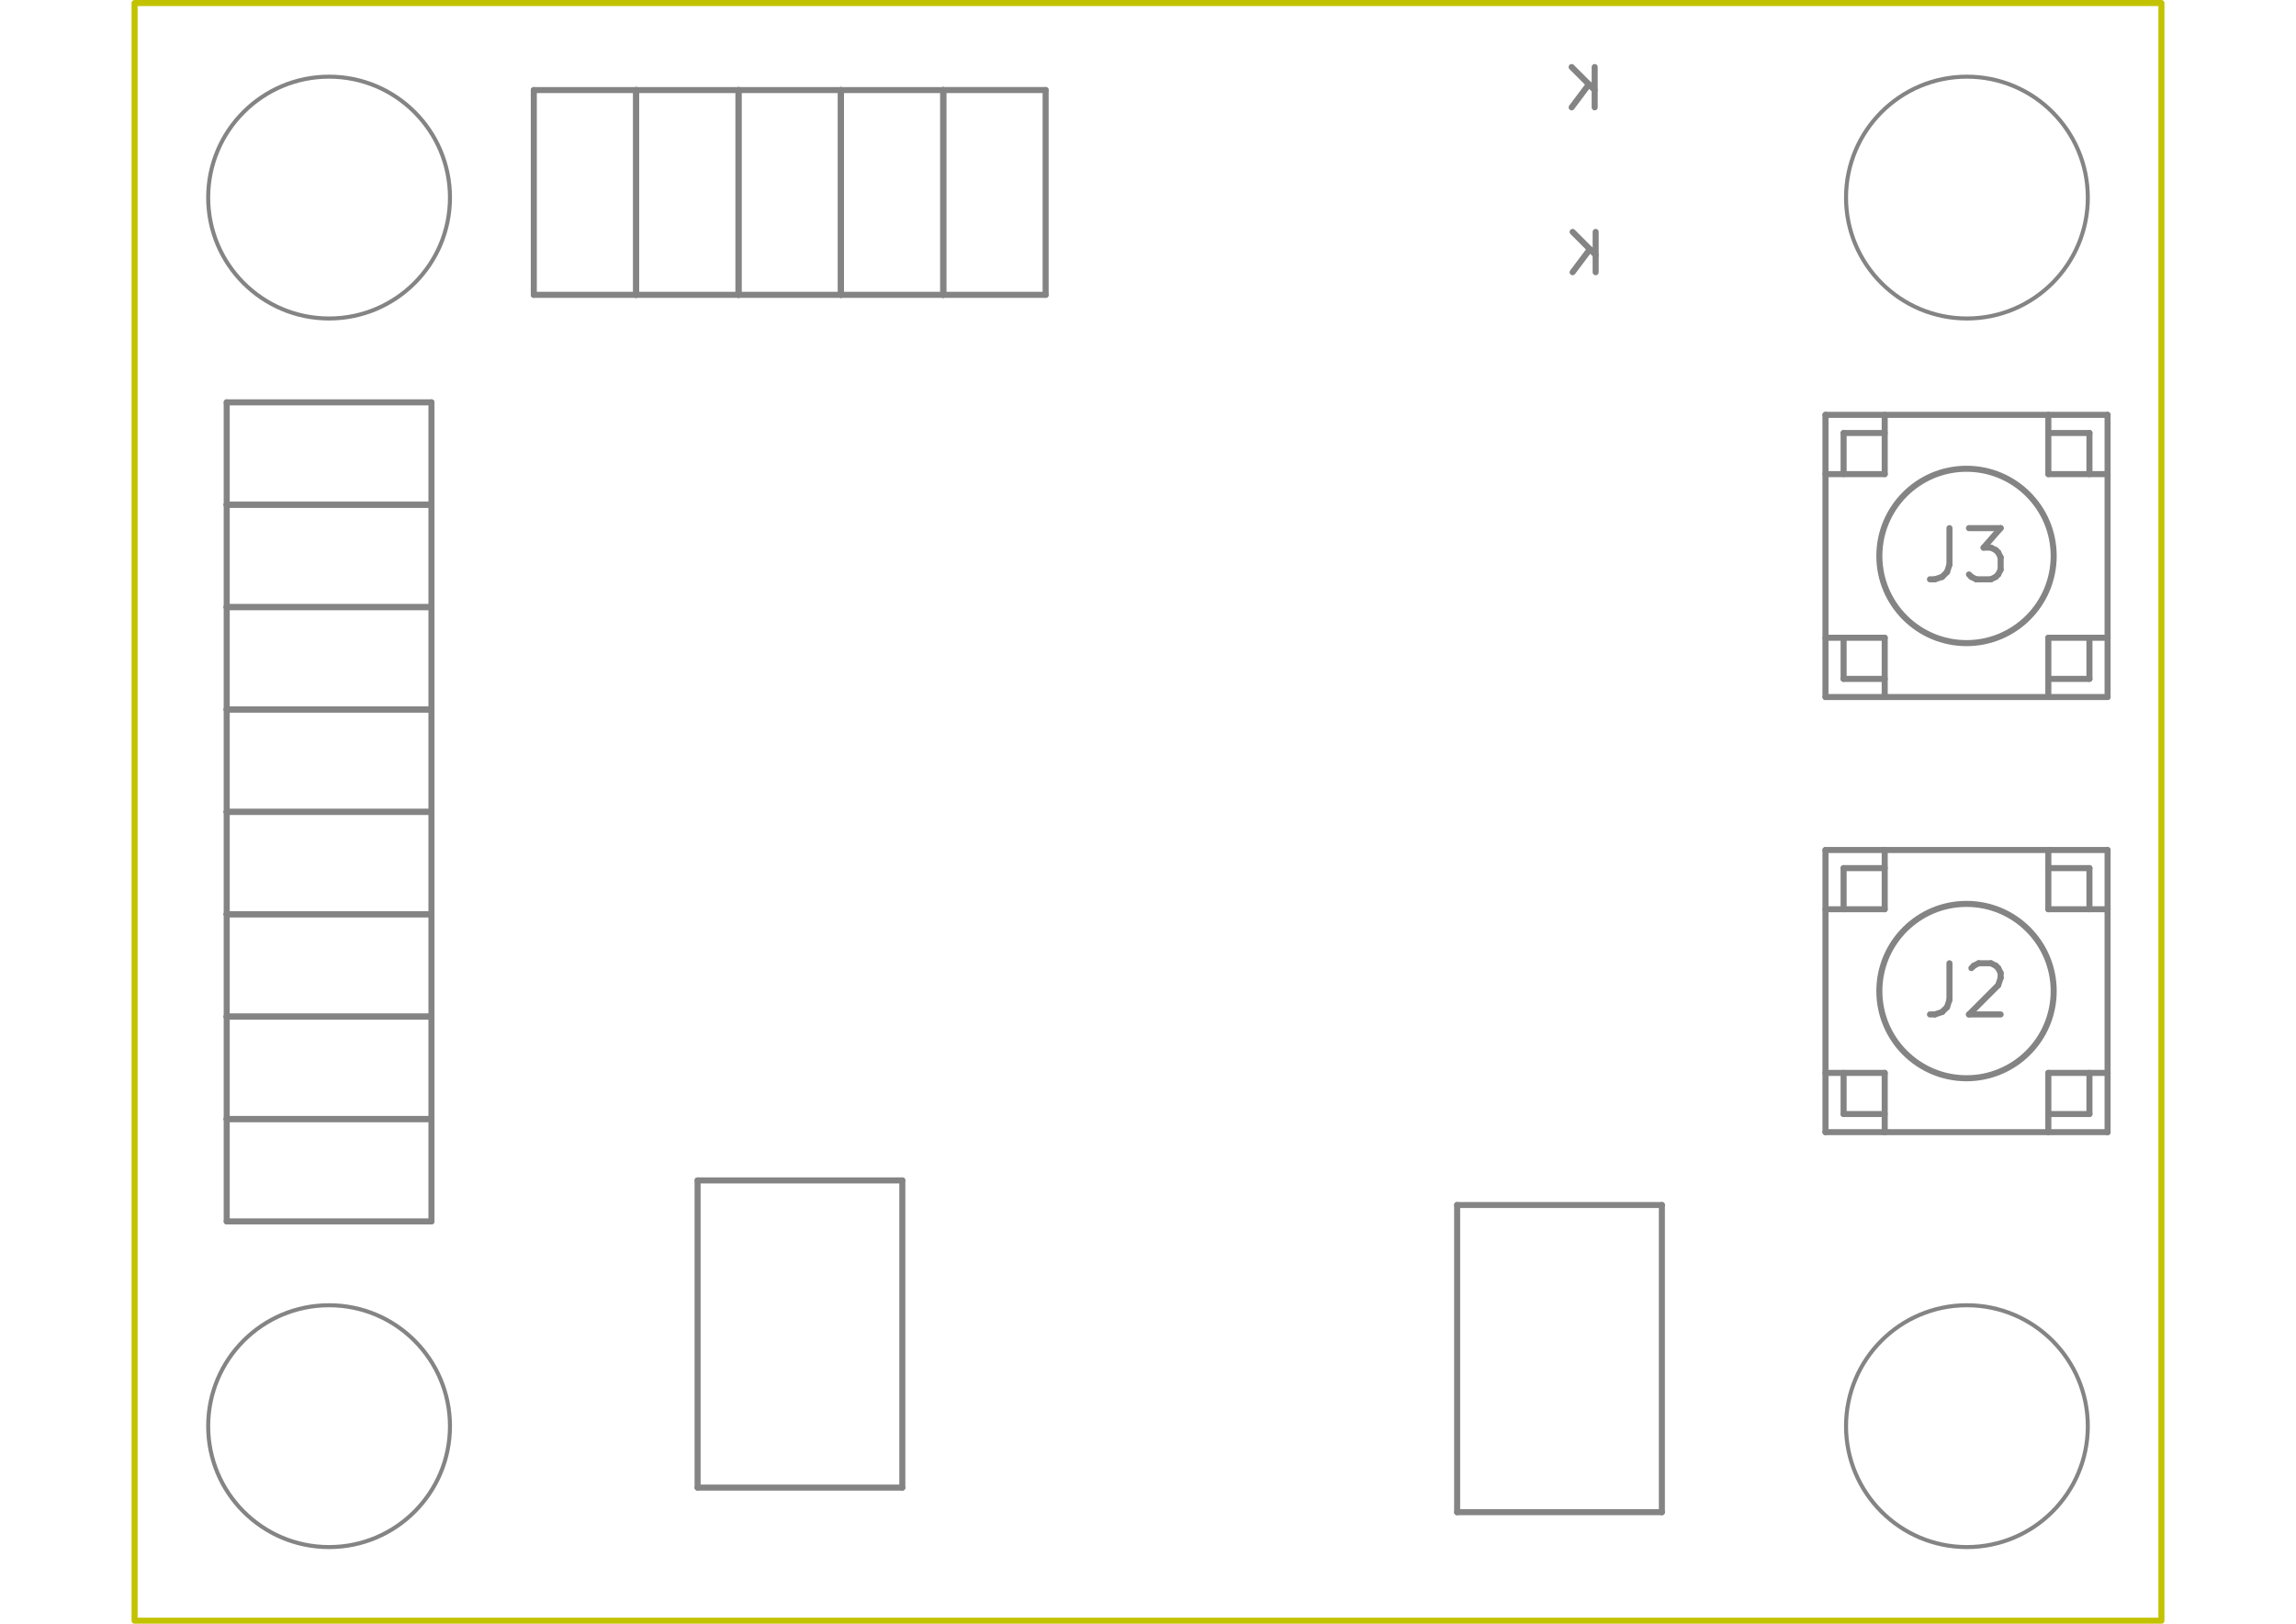
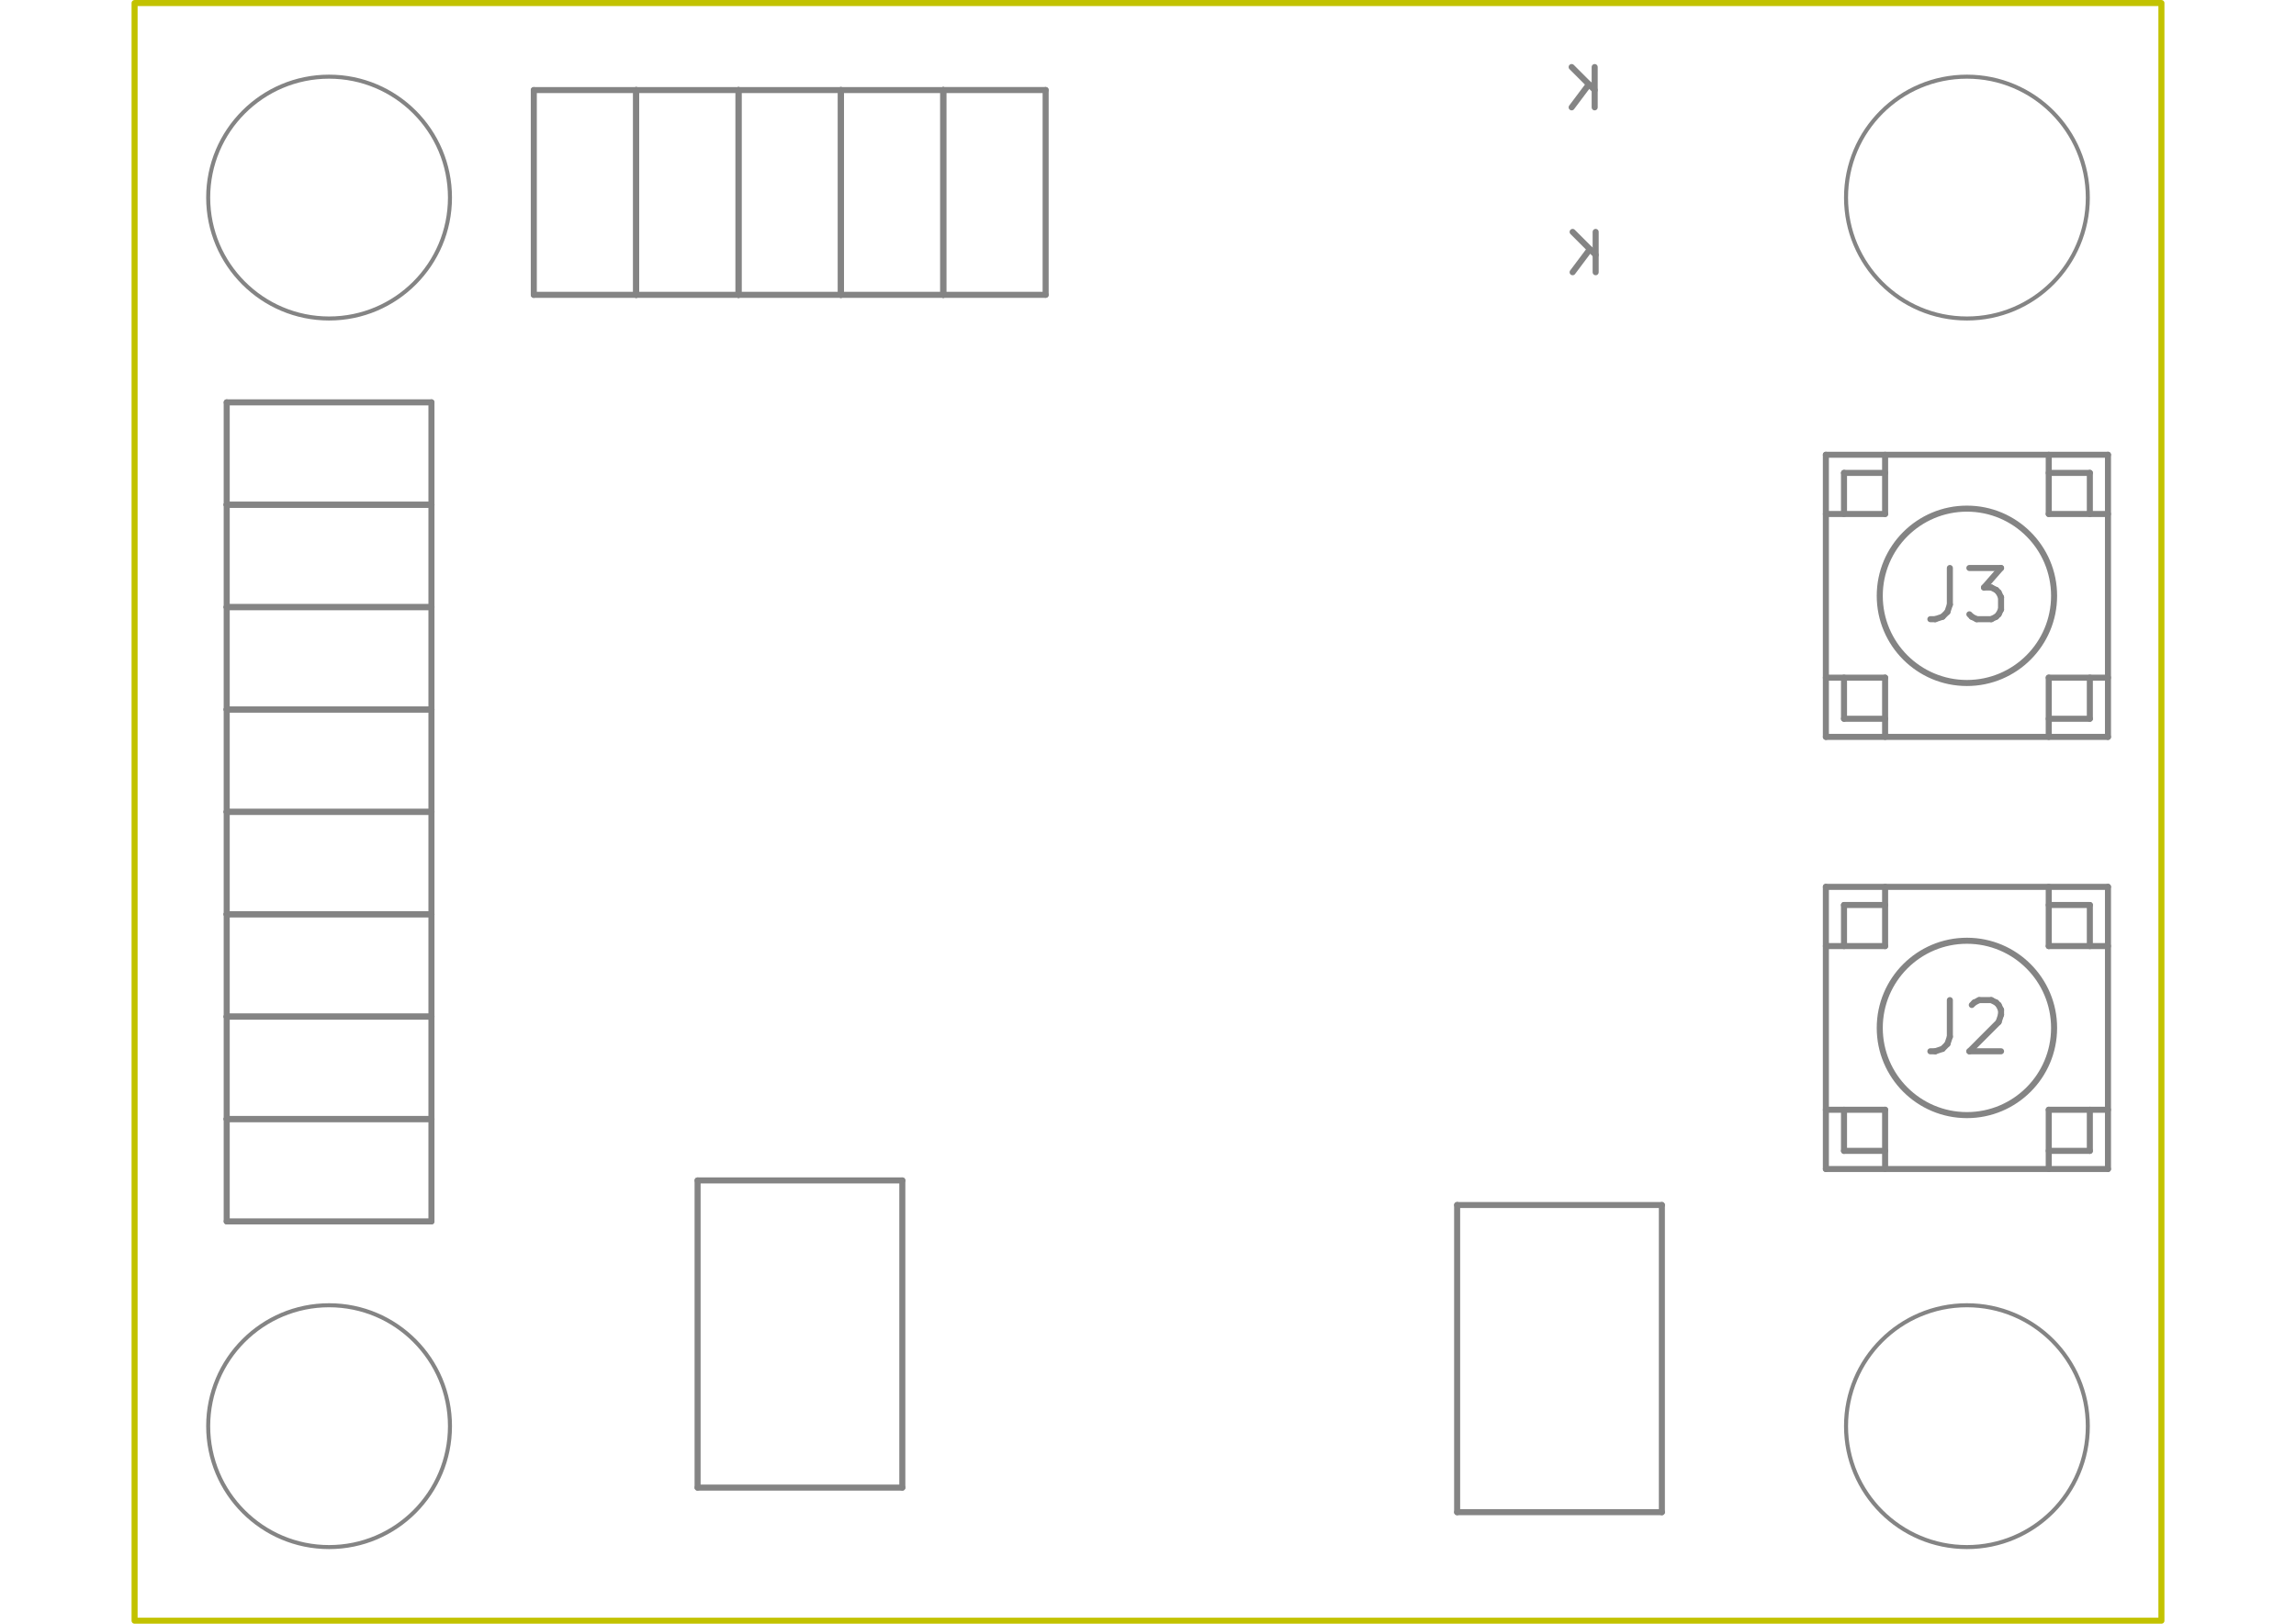
<svg xmlns="http://www.w3.org/2000/svg" version="1.1" width="297.002mm" height="210.007mm" viewBox="0 0 297.002 210.007">
  <g style="fill:#848484; fill-opacity:1;stroke:#848484; stroke-opacity:1; stroke-linecap:round; stroke-linejoin:round;" transform="translate(0 0) scale(1 1)">
</g>
  <g style="fill:none;  stroke:#848484; stroke-width:0.782; stroke-opacity:1;  stroke-linecap:round; stroke-linejoin:round;">
-     <text x="254.382" y="75.213" textLength="12.372" font-size="8.828" lengthAdjust="spacingAndGlyphs" text-anchor="middle" opacity="0">J3</text>
+     <text x="254.434" y="80.371" textLength="12.372" font-size="8.828" lengthAdjust="spacingAndGlyphs" text-anchor="middle" opacity="0">J3</text>
    <g class="stroked-text">
-       <path d="M252.175 68.305 L252.175 73.034 " />
-       <path d="M252.175 73.034 L251.86 73.98 " />
-       <path d="M251.86 73.98 L251.23 74.61 " />
-       <path d="M251.23 74.61 L250.284 74.925 " />
-       <path d="M250.284 74.925 L249.653 74.925 " />
-       <path d="M254.698 68.305 L258.796 68.305 " />
-       <path d="M258.796 68.305 L256.589 70.827 " />
-       <path d="M256.589 70.827 L257.535 70.827 " />
-       <path d="M257.535 70.827 L258.166 71.142 " />
-       <path d="M258.166 71.142 L258.481 71.457 " />
-       <path d="M258.481 71.457 L258.796 72.088 " />
-       <path d="M258.796 72.088 L258.796 73.664 " />
-       <path d="M258.796 73.664 L258.481 74.295 " />
-       <path d="M258.481 74.295 L258.166 74.61 " />
-       <path d="M258.166 74.61 L257.535 74.925 " />
-       <path d="M257.535 74.925 L255.643 74.925 " />
-       <path d="M255.643 74.925 L255.013 74.61 " />
-       <path d="M255.013 74.61 L254.698 74.295 " />
+       <path d="M252.227 73.462 L252.227 78.191 " />
+       <path d="M252.227 78.191 L251.912 79.137 " />
+       <path d="M251.912 79.137 L251.281 79.767 " />
+       <path d="M251.281 79.767 L250.336 80.082 " />
+       <path d="M250.336 80.082 L249.705 80.082 " />
+       <path d="M254.75 73.462 L258.848 73.462 " />
+       <path d="M258.848 73.462 L256.641 75.984 " />
+       <path d="M256.641 75.984 L257.587 75.984 " />
+       <path d="M257.587 75.984 L258.218 76.299 " />
+       <path d="M258.218 76.299 L258.533 76.614 " />
+       <path d="M258.533 76.614 L258.848 77.245 " />
+       <path d="M258.848 77.245 L258.848 78.821 " />
+       <path d="M258.848 78.821 L258.533 79.452 " />
+       <path d="M258.533 79.452 L258.218 79.767 " />
+       <path d="M258.218 79.767 L257.587 80.082 " />
+       <path d="M257.587 80.082 L255.695 80.082 " />
+       <path d="M255.695 80.082 L255.065 79.767 " />
+       <path d="M255.065 79.767 L254.75 79.452 " />
    </g>
-     <text x="254.382" y="131.49" textLength="12.372" font-size="8.828" lengthAdjust="spacingAndGlyphs" text-anchor="middle" opacity="0">J2</text>
+     <text x="254.434" y="136.257" textLength="12.372" font-size="8.828" lengthAdjust="spacingAndGlyphs" text-anchor="middle" opacity="0">J2</text>
    <g class="stroked-text">
-       <path d="M252.175 124.582 L252.175 129.311 " />
-       <path d="M252.175 129.311 L251.86 130.256 " />
-       <path d="M251.86 130.256 L251.23 130.887 " />
-       <path d="M251.23 130.887 L250.284 131.202 " />
-       <path d="M250.284 131.202 L249.653 131.202 " />
-       <path d="M255.013 125.212 L255.328 124.897 " />
-       <path d="M255.328 124.897 L255.959 124.582 " />
-       <path d="M255.959 124.582 L257.535 124.582 " />
-       <path d="M257.535 124.582 L258.166 124.897 " />
-       <path d="M258.166 124.897 L258.481 125.212 " />
-       <path d="M258.481 125.212 L258.796 125.843 " />
-       <path d="M258.796 125.843 L258.796 126.473 " />
-       <path d="M258.796 126.473 L258.481 127.419 " />
-       <path d="M258.481 127.419 L254.698 131.202 " />
-       <path d="M254.698 131.202 L258.796 131.202 " />
+       <path d="M252.227 129.349 L252.227 134.078 " />
+       <path d="M252.227 134.078 L251.912 135.024 " />
+       <path d="M251.912 135.024 L251.281 135.654 " />
+       <path d="M251.281 135.654 L250.336 135.969 " />
+       <path d="M250.336 135.969 L249.705 135.969 " />
+       <path d="M255.065 129.979 L255.38 129.664 " />
+       <path d="M255.38 129.664 L256.011 129.349 " />
+       <path d="M256.011 129.349 L257.587 129.349 " />
+       <path d="M257.587 129.349 L258.218 129.664 " />
+       <path d="M258.218 129.664 L258.533 129.979 " />
+       <path d="M258.533 129.979 L258.848 130.61 " />
+       <path d="M258.848 130.61 L258.848 131.24 " />
+       <path d="M258.848 131.24 L258.533 132.186 " />
+       <path d="M258.533 132.186 L254.75 135.969 " />
+       <path d="M254.75 135.969 L258.848 135.969 " />
    </g>
    <text x="205.043" y="35.443" transform="scale(-1 1) translate(-410.0859 0)" textLength="6.517" font-size="6.951" lengthAdjust="spacingAndGlyphs" text-anchor="middle" opacity="0">K</text>
    <g class="stroked-text">
      <path d="M206.408 35.208 L206.408 29.994 " />
      <path d="M203.429 35.208 L205.664 32.229 " />
      <path d="M203.429 29.994 L206.408 32.974 " />
    </g>
    <text x="204.916" y="14.12" transform="scale(-1 1) translate(-409.8325 0)" textLength="6.517" font-size="6.951" lengthAdjust="spacingAndGlyphs" text-anchor="middle" opacity="0">K</text>
    <g class="stroked-text">
      <path d="M206.282 13.884 L206.282 8.671 " />
      <path d="M203.303 13.884 L205.537 10.905 " />
      <path d="M203.303 8.671 L206.282 11.65 " />
    </g>
    <path d="M29.326 144.728 L55.81 144.728 " />
    <path d="M29.326 157.97 L29.326 144.728 " />
    <path d="M55.81 144.728 L55.81 157.97 " />
    <path d="M55.81 157.97 L29.326 157.97 " />
    <path d="M90.238 152.673 L116.721 152.673 " />
    <path d="M90.238 192.399 L90.238 152.673 " />
    <path d="M116.721 152.673 L116.721 192.399 " />
    <path d="M116.721 192.399 L90.238 192.399 " />
    <path d="M188.491 155.851 L214.974 155.851 " />
    <path d="M188.491 195.577 L188.491 155.851 " />
    <path d="M214.974 155.851 L214.974 195.577 " />
    <path d="M214.974 195.577 L188.491 195.577 " />
    <path d="M29.326 91.762 L55.81 91.762 " />
    <path d="M29.326 105.004 L29.326 91.762 " />
    <path d="M55.81 91.762 L55.81 105.004 " />
    <path d="M55.81 105.004 L29.326 105.004 " />
    <path d="M29.326 65.279 L55.81 65.279 " />
    <path d="M29.326 78.52 L29.326 65.279 " />
    <path d="M55.81 65.279 L55.81 78.52 " />
    <path d="M55.81 78.52 L29.326 78.52 " />
    <path d="M29.326 105.004 L55.81 105.004 " />
    <path d="M29.326 118.245 L29.326 105.004 " />
    <path d="M55.81 105.004 L55.81 118.245 " />
    <path d="M55.81 118.245 L29.326 118.245 " />
    <path d="M29.326 131.487 L55.81 131.487 " />
    <path d="M29.326 144.728 L29.326 131.487 " />
    <path d="M55.81 131.487 L55.81 144.728 " />
    <path d="M55.81 144.728 L29.326 144.728 " />
    <path d="M29.326 118.245 L55.81 118.245 " />
    <path d="M29.326 131.487 L29.326 118.245 " />
    <path d="M55.81 118.245 L55.81 131.487 " />
    <path d="M55.81 131.487 L29.326 131.487 " />
  </g>
  <g style="fill:none;  stroke:#848484; stroke-width:0.521; stroke-opacity:1;  stroke-linecap:round; stroke-linejoin:round;">
    <circle cx="42.568" cy="25.554" r="15.638" />
    <circle cx="254.434" cy="25.554" r="15.638" />
    <circle cx="42.568" cy="184.453" r="15.638" />
    <circle cx="254.434" cy="184.453" r="15.638" />
  </g>
  <g style="fill:none;  stroke:#848484; stroke-width:0.782; stroke-opacity:1;  stroke-linecap:round; stroke-linejoin:round;">
-     <path d="M236.136 53.657 L236.136 90.149 " />
-     <path d="M236.136 82.486 L243.799 82.486 " />
-     <path d="M236.136 90.149 L272.629 90.149 " />
-     <path d="M238.482 56.003 L238.482 61.32 " />
-     <path d="M238.482 87.803 L238.482 82.486 " />
-     <path d="M243.799 53.657 L243.799 61.32 " />
-     <path d="M243.799 56.003 L238.482 56.003 " />
-     <path d="M243.799 61.32 L236.136 61.32 " />
-     <path d="M243.799 82.486 L243.799 90.149 " />
-     <path d="M243.799 87.803 L238.482 87.803 " />
-     <path d="M264.965 53.657 L264.965 61.32 " />
-     <path d="M264.965 61.32 L272.629 61.32 " />
-     <path d="M264.965 82.486 L272.629 82.486 " />
-     <path d="M264.965 87.803 L270.283 87.803 " />
-     <path d="M264.965 90.149 L264.965 82.486 " />
-     <path d="M270.283 56.003 L264.965 56.003 " />
-     <path d="M270.283 56.003 L270.283 61.32 " />
-     <path d="M270.283 87.803 L270.283 82.486 " />
-     <path d="M272.629 53.657 L236.136 53.657 " />
-     <path d="M272.629 90.149 L272.629 53.657 " />
-     <circle cx="254.382" cy="71.903" r="11.275" />
+     <path d="M236.188 58.814 L236.188 95.306 " />
+     <path d="M236.188 87.643 L243.851 87.643 " />
+     <path d="M236.188 95.306 L272.681 95.306 " />
+     <path d="M238.534 61.16 L238.534 66.477 " />
+     <path d="M238.534 92.96 L238.534 87.643 " />
+     <path d="M243.851 58.814 L243.851 66.477 " />
+     <path d="M243.851 61.16 L238.534 61.16 " />
+     <path d="M243.851 66.477 L236.188 66.477 " />
+     <path d="M243.851 87.643 L243.851 95.306 " />
+     <path d="M243.851 92.96 L238.534 92.96 " />
+     <path d="M265.017 58.814 L265.017 66.477 " />
+     <path d="M265.017 66.477 L272.681 66.477 " />
+     <path d="M265.017 87.643 L272.681 87.643 " />
+     <path d="M265.017 92.96 L270.335 92.96 " />
+     <path d="M265.017 95.306 L265.017 87.643 " />
+     <path d="M270.335 61.16 L265.017 61.16 " />
+     <path d="M270.335 61.16 L270.335 66.477 " />
+     <path d="M270.335 92.96 L270.335 87.643 " />
+     <path d="M272.681 58.814 L236.188 58.814 " />
+     <path d="M272.681 95.306 L272.681 58.814 " />
+     <circle cx="254.434" cy="77.06" r="11.275" />
    <path d="M82.293 11.65 L95.534 11.65 " />
    <path d="M82.293 38.133 L82.293 11.65 " />
    <path d="M95.534 11.65 L95.534 38.133 " />
    <path d="M95.534 38.133 L82.293 38.133 " />
    <path d="M29.326 52.037 L55.81 52.037 " />
    <path d="M29.326 65.279 L29.326 52.037 " />
    <path d="M55.81 52.037 L55.81 65.279 " />
    <path d="M55.81 65.279 L29.326 65.279 " />
    <path d="M29.326 78.52 L55.81 78.52 " />
    <path d="M29.326 91.762 L29.326 78.52 " />
    <path d="M55.81 78.52 L55.81 91.762 " />
    <path d="M55.81 91.762 L29.326 91.762 " />
    <path d="M95.534 11.65 L108.776 11.65 " />
    <path d="M95.534 38.133 L95.534 11.65 " />
    <path d="M108.776 11.65 L108.776 38.133 " />
    <path d="M108.776 38.133 L95.534 38.133 " />
-     <path d="M236.136 109.934 L236.136 146.426 " />
-     <path d="M236.136 138.763 L243.799 138.763 " />
-     <path d="M236.136 146.426 L272.629 146.426 " />
-     <path d="M238.482 112.28 L238.482 117.597 " />
-     <path d="M238.482 144.081 L238.482 138.763 " />
-     <path d="M243.799 109.934 L243.799 117.597 " />
-     <path d="M243.799 112.28 L238.482 112.28 " />
-     <path d="M243.799 117.597 L236.136 117.597 " />
-     <path d="M243.799 138.763 L243.799 146.426 " />
-     <path d="M243.799 144.081 L238.482 144.081 " />
-     <path d="M264.965 109.934 L264.965 117.597 " />
-     <path d="M264.965 117.597 L272.629 117.597 " />
-     <path d="M264.965 138.763 L272.629 138.763 " />
-     <path d="M264.965 144.081 L270.283 144.081 " />
-     <path d="M264.965 146.426 L264.965 138.763 " />
-     <path d="M270.283 112.28 L264.965 112.28 " />
-     <path d="M270.283 112.28 L270.283 117.597 " />
-     <path d="M270.283 144.081 L270.283 138.763 " />
-     <path d="M272.629 109.934 L236.136 109.934 " />
-     <path d="M272.629 146.426 L272.629 109.934 " />
-     <circle cx="254.382" cy="128.18" r="11.275" />
+     <path d="M236.188 114.701 L236.188 151.193 " />
+     <path d="M236.188 143.53 L243.851 143.53 " />
+     <path d="M236.188 151.193 L272.681 151.193 " />
+     <path d="M238.534 117.047 L238.534 122.364 " />
+     <path d="M238.534 148.847 L238.534 143.53 " />
+     <path d="M243.851 114.701 L243.851 122.364 " />
+     <path d="M243.851 117.047 L238.534 117.047 " />
+     <path d="M243.851 122.364 L236.188 122.364 " />
+     <path d="M243.851 143.53 L243.851 151.193 " />
+     <path d="M243.851 148.847 L238.534 148.847 " />
+     <path d="M265.017 114.701 L265.017 122.364 " />
+     <path d="M265.017 122.364 L272.681 122.364 " />
+     <path d="M265.017 143.53 L272.681 143.53 " />
+     <path d="M265.017 148.847 L270.335 148.847 " />
+     <path d="M265.017 151.193 L265.017 143.53 " />
+     <path d="M270.335 117.047 L265.017 117.047 " />
+     <path d="M270.335 117.047 L270.335 122.364 " />
+     <path d="M270.335 148.847 L270.335 143.53 " />
+     <path d="M272.681 114.701 L236.188 114.701 " />
+     <path d="M272.681 151.193 L272.681 114.701 " />
+     <circle cx="254.434" cy="132.947" r="11.275" />
    <path d="M69.051 11.65 L82.293 11.65 " />
    <path d="M69.051 38.133 L69.051 11.65 " />
    <path d="M82.293 11.65 L82.293 38.133 " />
    <path d="M82.293 38.133 L69.051 38.133 " />
    <path d="M108.776 11.65 L122.018 11.65 " />
    <path d="M108.776 38.133 L108.776 11.65 " />
    <path d="M122.018 11.65 L122.018 38.133 " />
    <path d="M122.018 38.133 L108.776 38.133 " />
    <path d="M122.018 11.646 L135.26 11.646 " />
    <path d="M122.018 38.13 L122.018 11.646 " />
    <path d="M135.26 11.646 L135.26 38.13 " />
    <path d="M135.26 38.13 L122.018 38.13 " />
  </g>
  <g>
    <g>
      <g style="fill:#C2C200; fill-opacity:1;stroke:#C2C200; stroke-opacity:1; stroke-linecap:round; stroke-linejoin:round;" transform="translate(0 0) scale(1 1)">
        <path style="fill:none;  stroke:#C2C200; stroke-width:0.782; stroke-opacity:1;  stroke-linecap:round; stroke-linejoin:round;fill:none" d="M 17.409,0.395 279.593,0.395 279.593,209.613 17.409,209.613 Z" />
      </g>
    </g>
  </g>
</svg>
